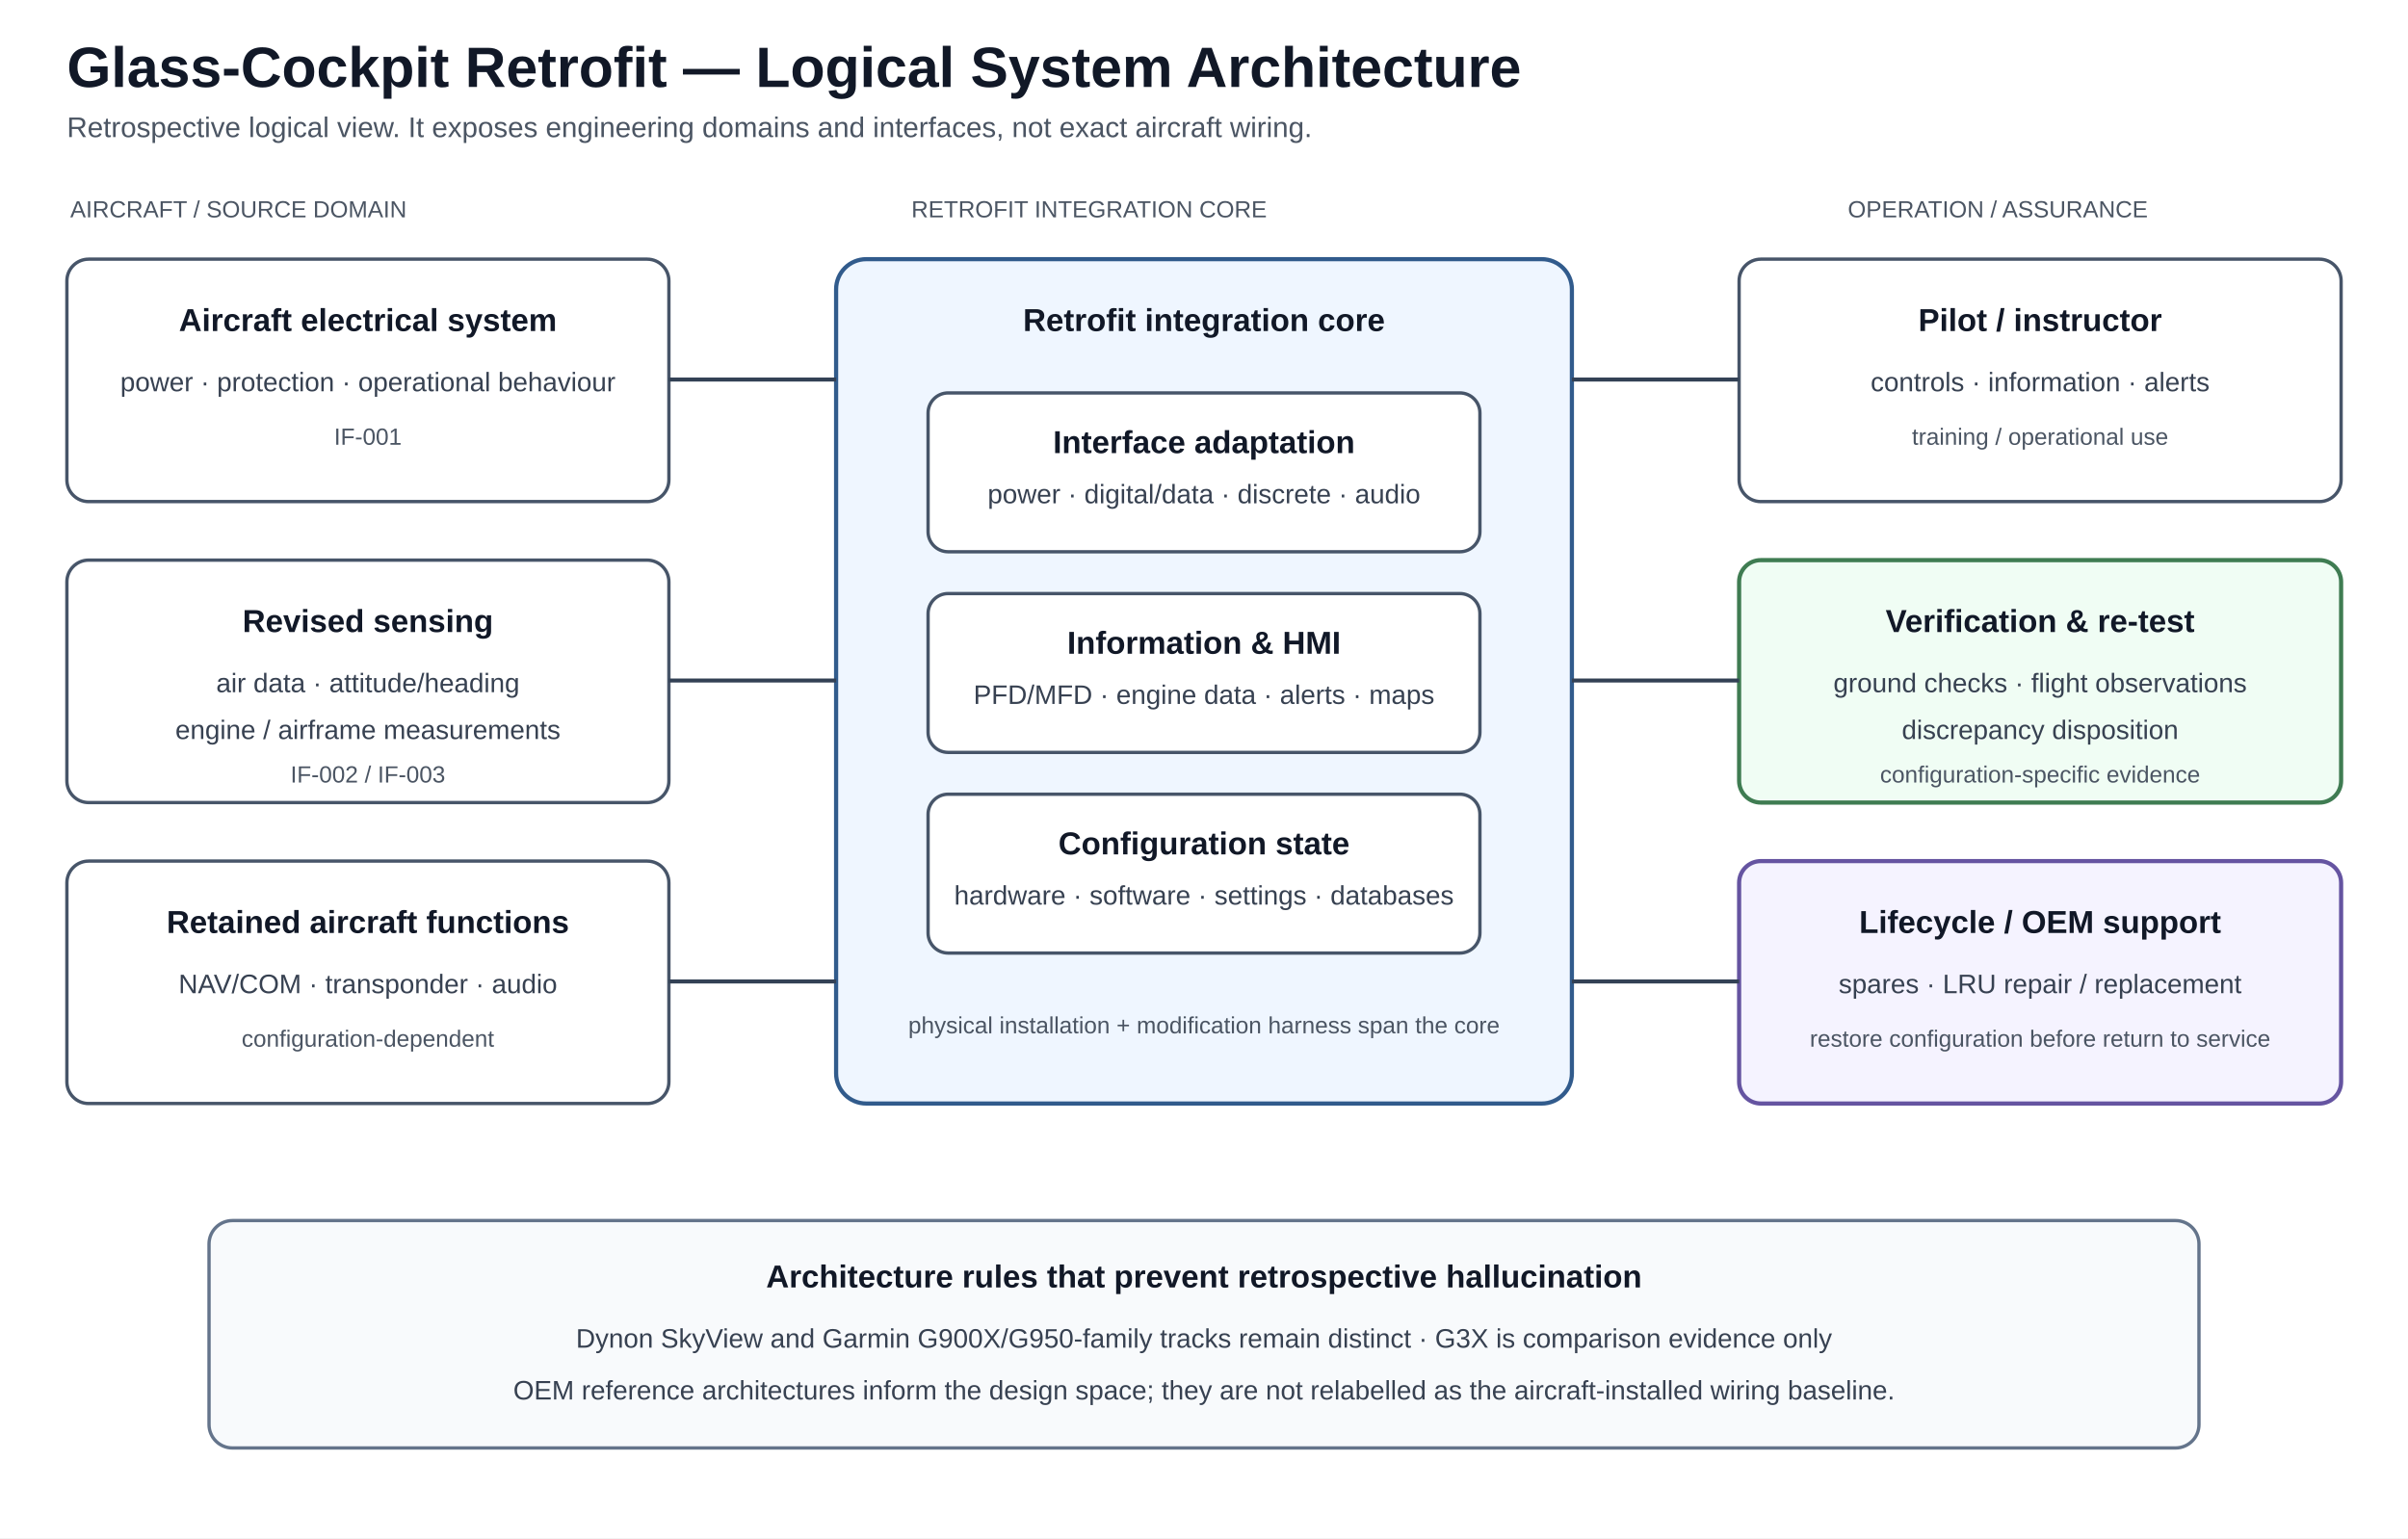
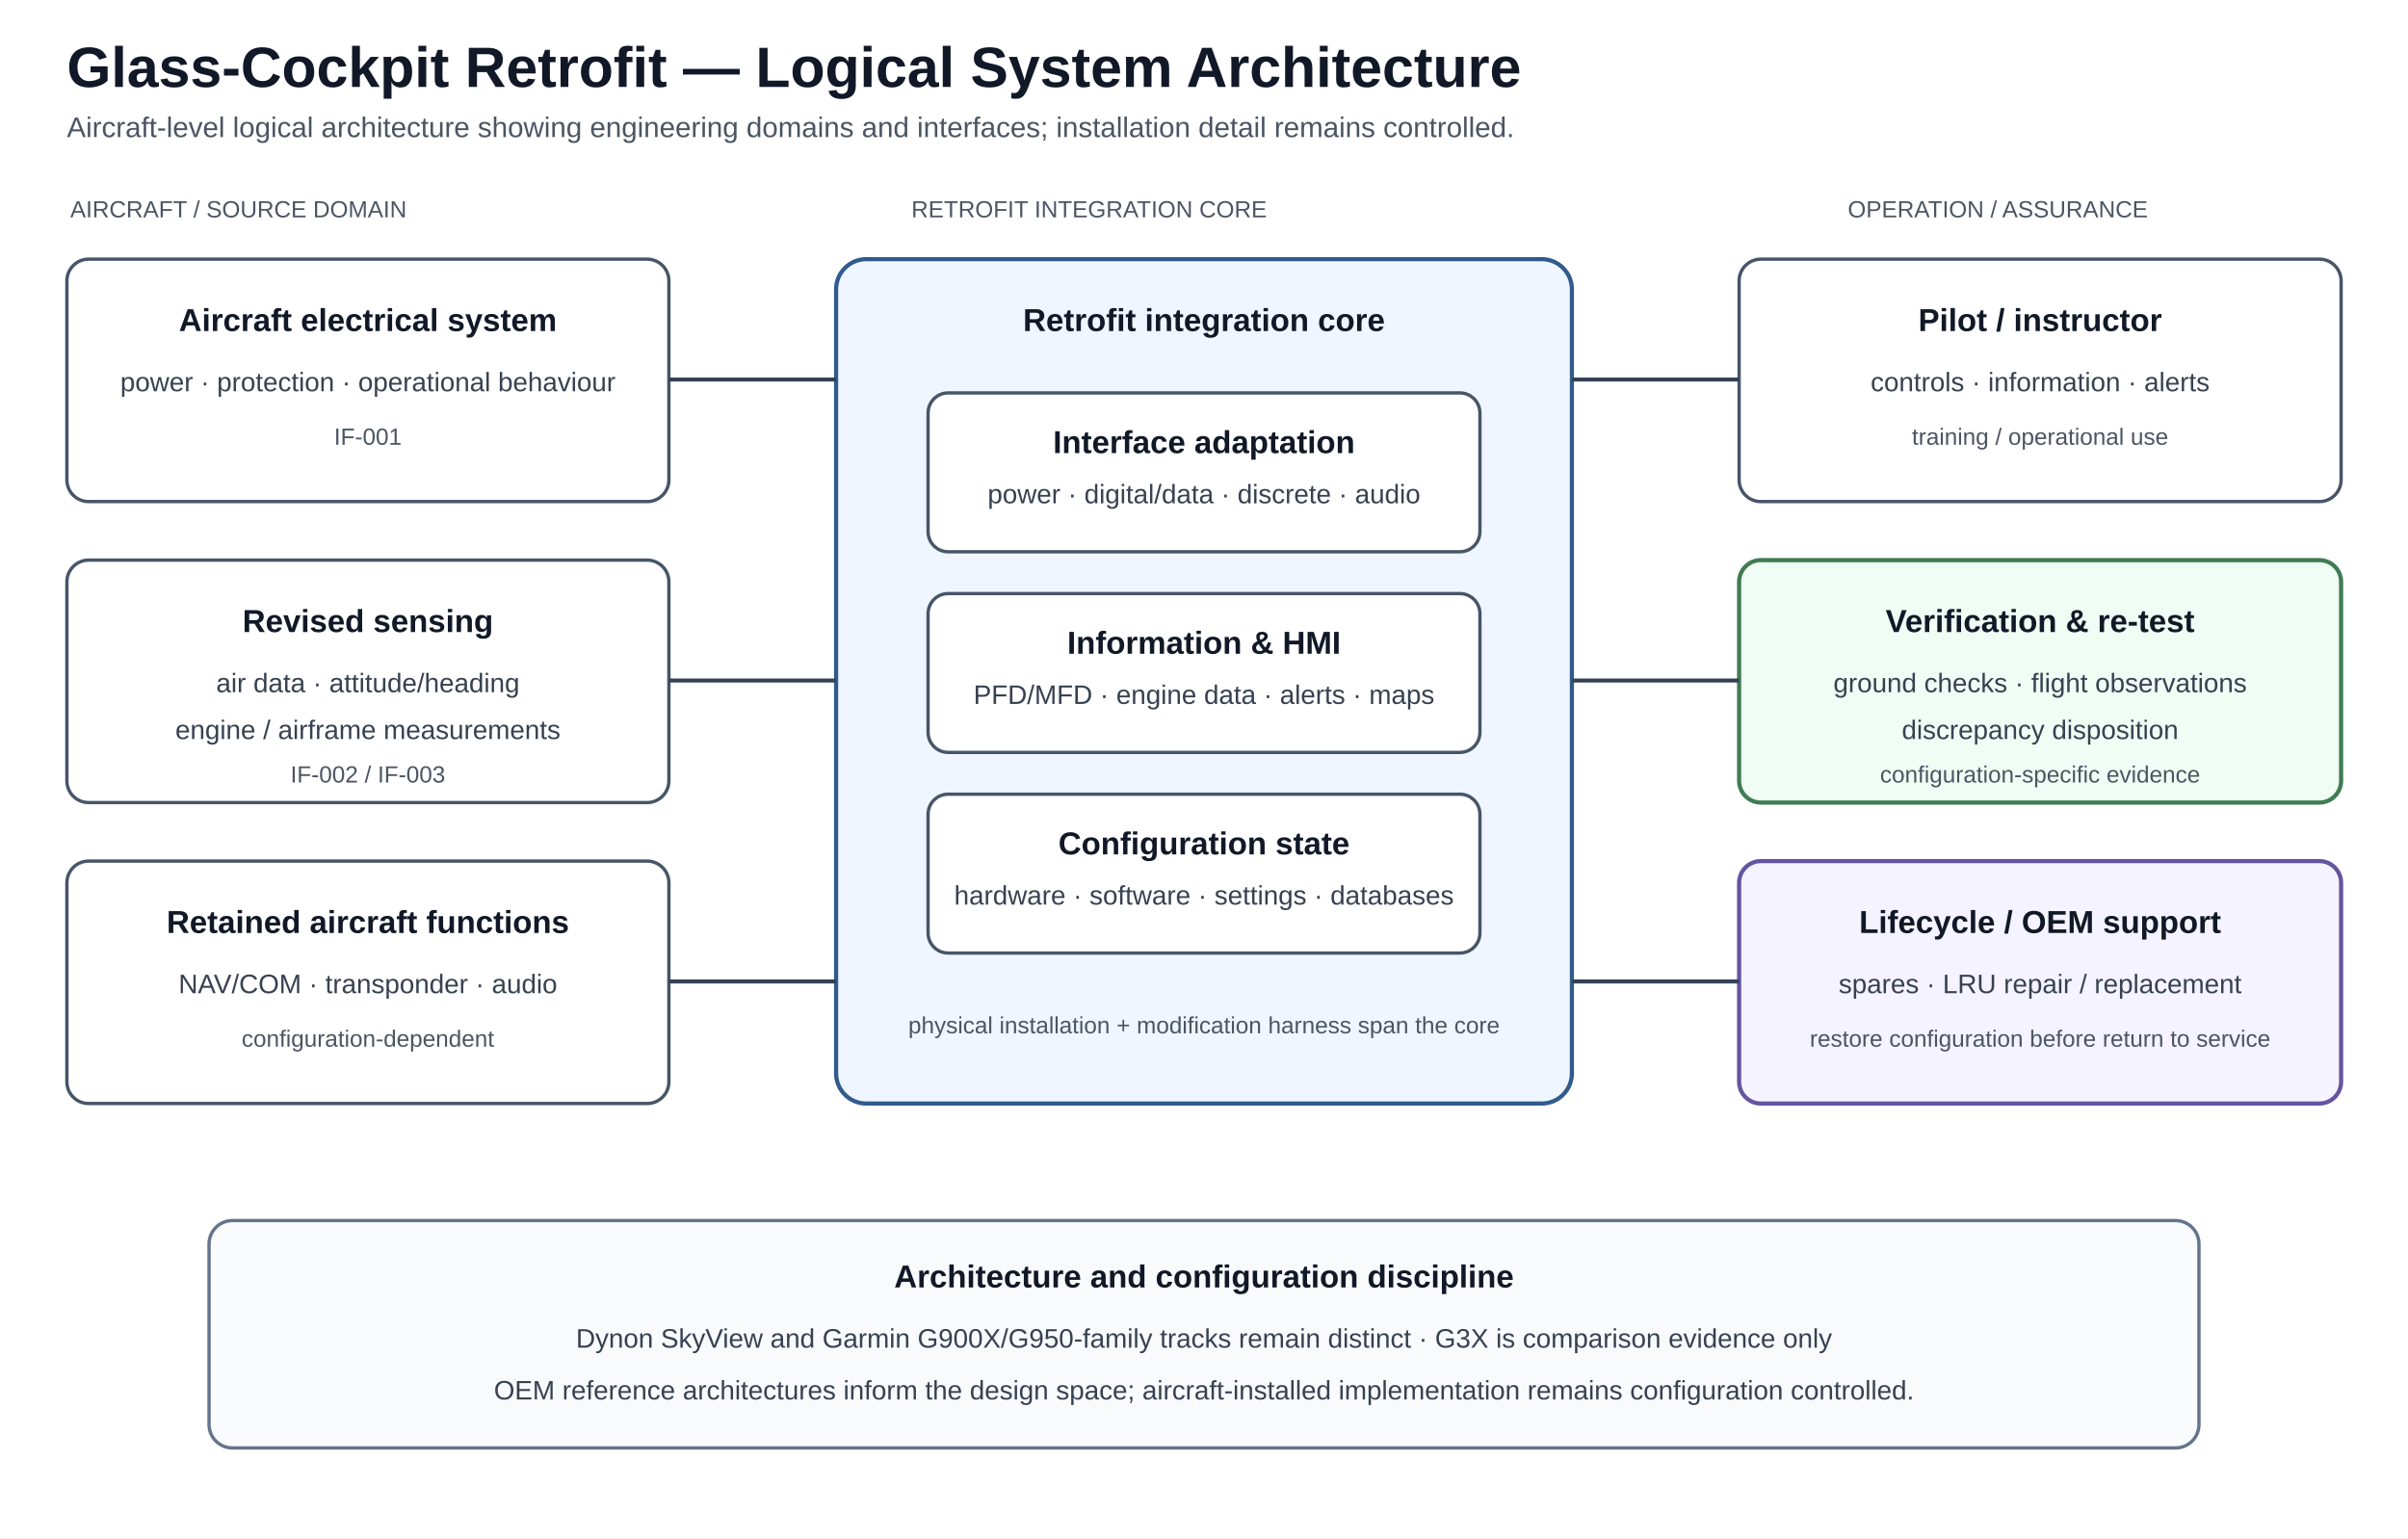
<svg xmlns="http://www.w3.org/2000/svg" width="100%" height="auto" viewBox="0 0 1440 920" preserveAspectRatio="xMidYMid meet">
  <style>.title{font:700 34px Arial,sans-serif;fill:#111827}.sub{font:17px Arial,sans-serif;fill:#4b5563}.h{font:700 19px Arial,sans-serif;fill:#111827}.t{font:16px Arial,sans-serif;fill:#374151}.sm{font:14px Arial,sans-serif;fill:#4b5563}.box{fill:#fff;stroke:#475569;stroke-width:2}.blue{fill:#eff6ff;stroke:#315b8c;stroke-width:2.5}.green{fill:#f0fdf4;stroke:#3f7c52;stroke-width:2.5}.violet{fill:#f5f3ff;stroke:#6554a1;stroke-width:2.5}.slate{fill:#f8fafc;stroke:#64748b;stroke-width:2}.strong{stroke:#334155;stroke-width:2.4;fill:none}</style>
  <rect width="1440" height="920" fill="white" />
  <text x="40" y="52" class="title">Glass-Cockpit Retrofit — Logical System Architecture</text>
-   <text x="40" y="82" class="sub">Retrospective logical view. It exposes engineering domains and interfaces, not exact aircraft wiring.</text>
+   <text x="40" y="82" class="sub">Aircraft-level logical architecture showing engineering domains and interfaces; installation detail remains controlled.</text>
  <text x="42" y="130" class="sm">AIRCRAFT / SOURCE DOMAIN</text>
  <text x="545" y="130" class="sm">RETROFIT INTEGRATION CORE</text>
  <text x="1105" y="130" class="sm">OPERATION / ASSURANCE</text>
  <rect x="40" y="155" width="360" height="145" rx="13" class="box" />
  <text x="220" y="198" text-anchor="middle" class="h">Aircraft electrical system</text>
  <text x="220" y="234" text-anchor="middle" class="t">power · protection · operational behaviour</text>
  <text x="220" y="266" text-anchor="middle" class="sm">IF-001</text>
  <rect x="40" y="335" width="360" height="145" rx="13" class="box" />
  <text x="220" y="378" text-anchor="middle" class="h">Revised sensing</text>
  <text x="220" y="414" text-anchor="middle" class="t">air data · attitude/heading</text>
  <text x="220" y="442" text-anchor="middle" class="t">engine / airframe measurements</text>
  <text x="220" y="468" text-anchor="middle" class="sm">IF-002 / IF-003</text>
  <rect x="40" y="515" width="360" height="145" rx="13" class="box" />
  <text x="220" y="558" text-anchor="middle" class="h">Retained aircraft functions</text>
  <text x="220" y="594" text-anchor="middle" class="t">NAV/COM · transponder · audio</text>
  <text x="220" y="626" text-anchor="middle" class="sm">configuration-dependent</text>
  <rect x="500" y="155" width="440" height="505" rx="18" class="blue" />
  <text x="720" y="198" text-anchor="middle" class="h">Retrofit integration core</text>
  <rect x="555" y="235" width="330" height="95" rx="12" class="box" />
  <text x="720" y="271" text-anchor="middle" class="h">Interface adaptation</text>
  <text x="720" y="301" text-anchor="middle" class="t">power · digital/data · discrete · audio</text>
  <rect x="555" y="355" width="330" height="95" rx="12" class="box" />
  <text x="720" y="391" text-anchor="middle" class="h">Information &amp; HMI</text>
  <text x="720" y="421" text-anchor="middle" class="t">PFD/MFD · engine data · alerts · maps</text>
  <rect x="555" y="475" width="330" height="95" rx="12" class="box" />
  <text x="720" y="511" text-anchor="middle" class="h">Configuration state</text>
  <text x="720" y="541" text-anchor="middle" class="t">hardware · software · settings · databases</text>
  <text x="720" y="618" text-anchor="middle" class="sm">physical installation + modification harness span the core</text>
  <rect x="1040" y="155" width="360" height="145" rx="13" class="box" />
  <text x="1220" y="198" text-anchor="middle" class="h">Pilot / instructor</text>
  <text x="1220" y="234" text-anchor="middle" class="t">controls · information · alerts</text>
  <text x="1220" y="266" text-anchor="middle" class="sm">training / operational use</text>
  <rect x="1040" y="335" width="360" height="145" rx="13" class="green" />
  <text x="1220" y="378" text-anchor="middle" class="h">Verification &amp; re-test</text>
  <text x="1220" y="414" text-anchor="middle" class="t">ground checks · flight observations</text>
  <text x="1220" y="442" text-anchor="middle" class="t">discrepancy disposition</text>
  <text x="1220" y="468" text-anchor="middle" class="sm">configuration-specific evidence</text>
  <rect x="1040" y="515" width="360" height="145" rx="13" class="violet" />
  <text x="1220" y="558" text-anchor="middle" class="h">Lifecycle / OEM support</text>
  <text x="1220" y="594" text-anchor="middle" class="t">spares · LRU repair / replacement</text>
  <text x="1220" y="626" text-anchor="middle" class="sm">restore configuration before return to service</text>
  <path d="M400 227 H500 M400 407 H500 M400 587 H500 M940 227 H1040 M940 407 H1040 M940 587 H1040" class="strong" />
  <rect x="125" y="730" width="1190" height="136" rx="14" class="slate" />
-   <text x="720" y="770" text-anchor="middle" class="h">Architecture rules that prevent retrospective hallucination</text>
+   <text x="720" y="770" text-anchor="middle" class="h">Architecture and configuration discipline</text>
  <text x="720" y="806" text-anchor="middle" class="t">Dynon SkyView and Garmin G900X/G950-family tracks remain distinct · G3X is comparison evidence only</text>
-   <text x="720" y="837" text-anchor="middle" class="t">OEM reference architectures inform the design space; they are not relabelled as the aircraft-installed wiring baseline.</text>
+   <text x="720" y="837" text-anchor="middle" class="t">OEM reference architectures inform the design space; aircraft-installed implementation remains configuration controlled.</text>
</svg>
